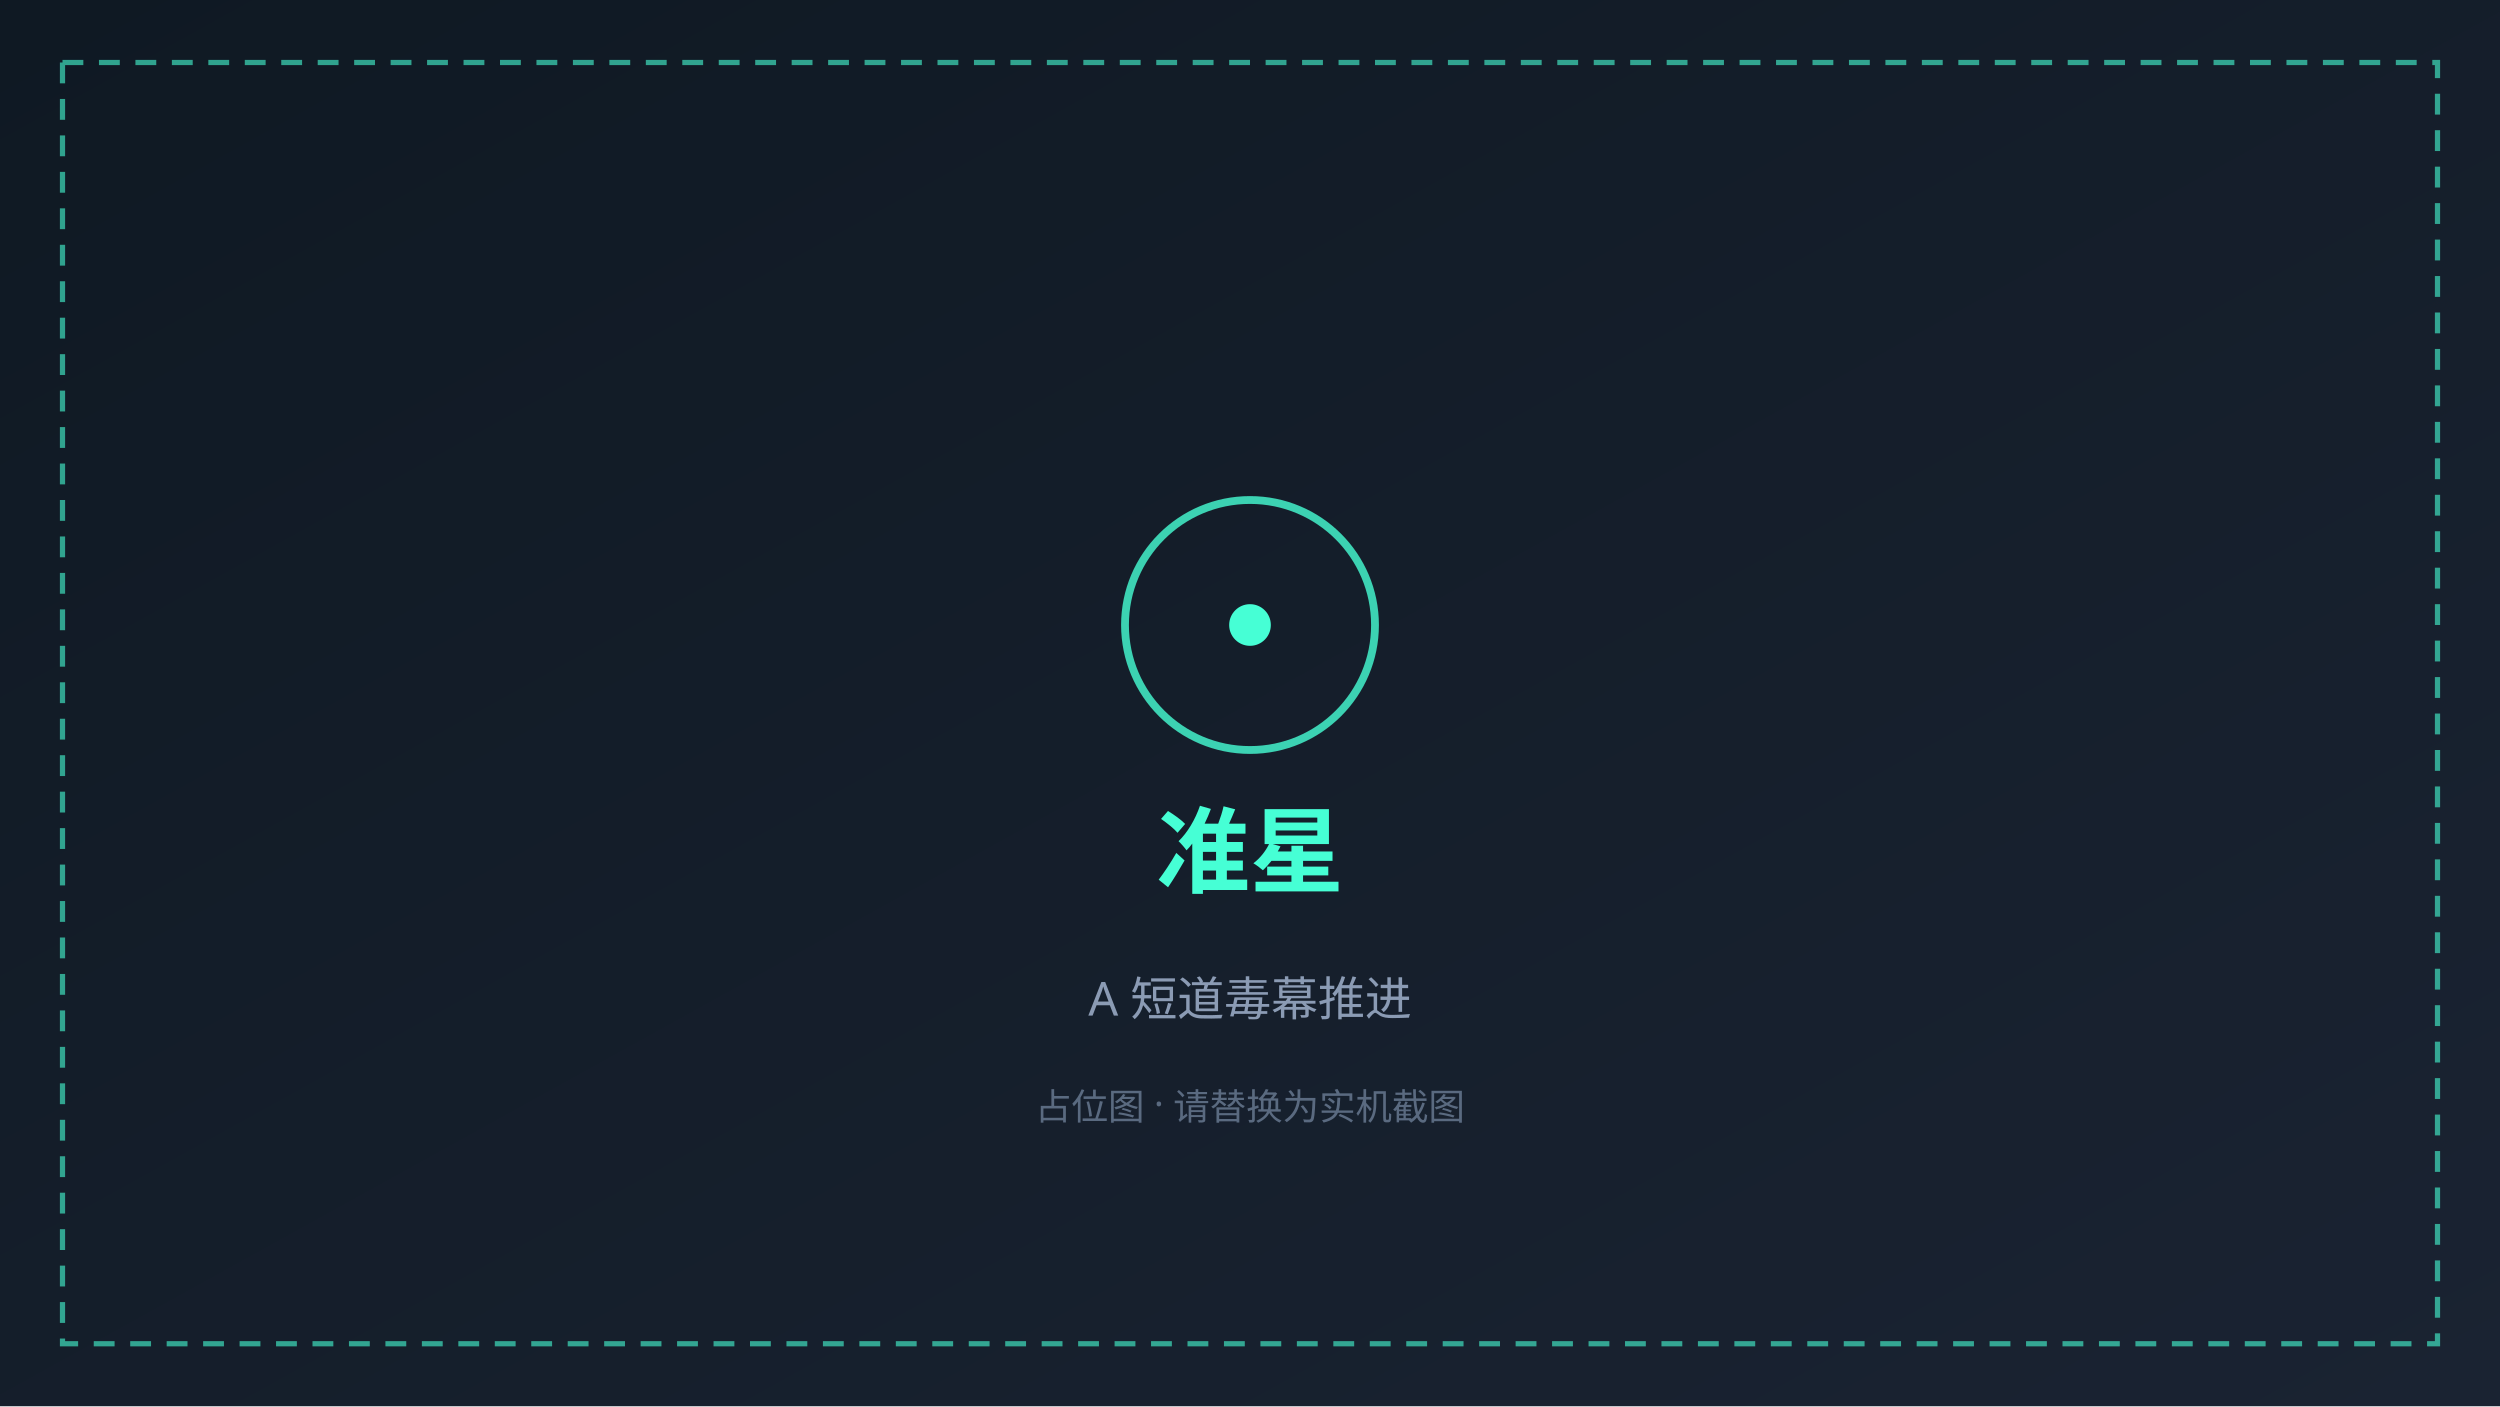
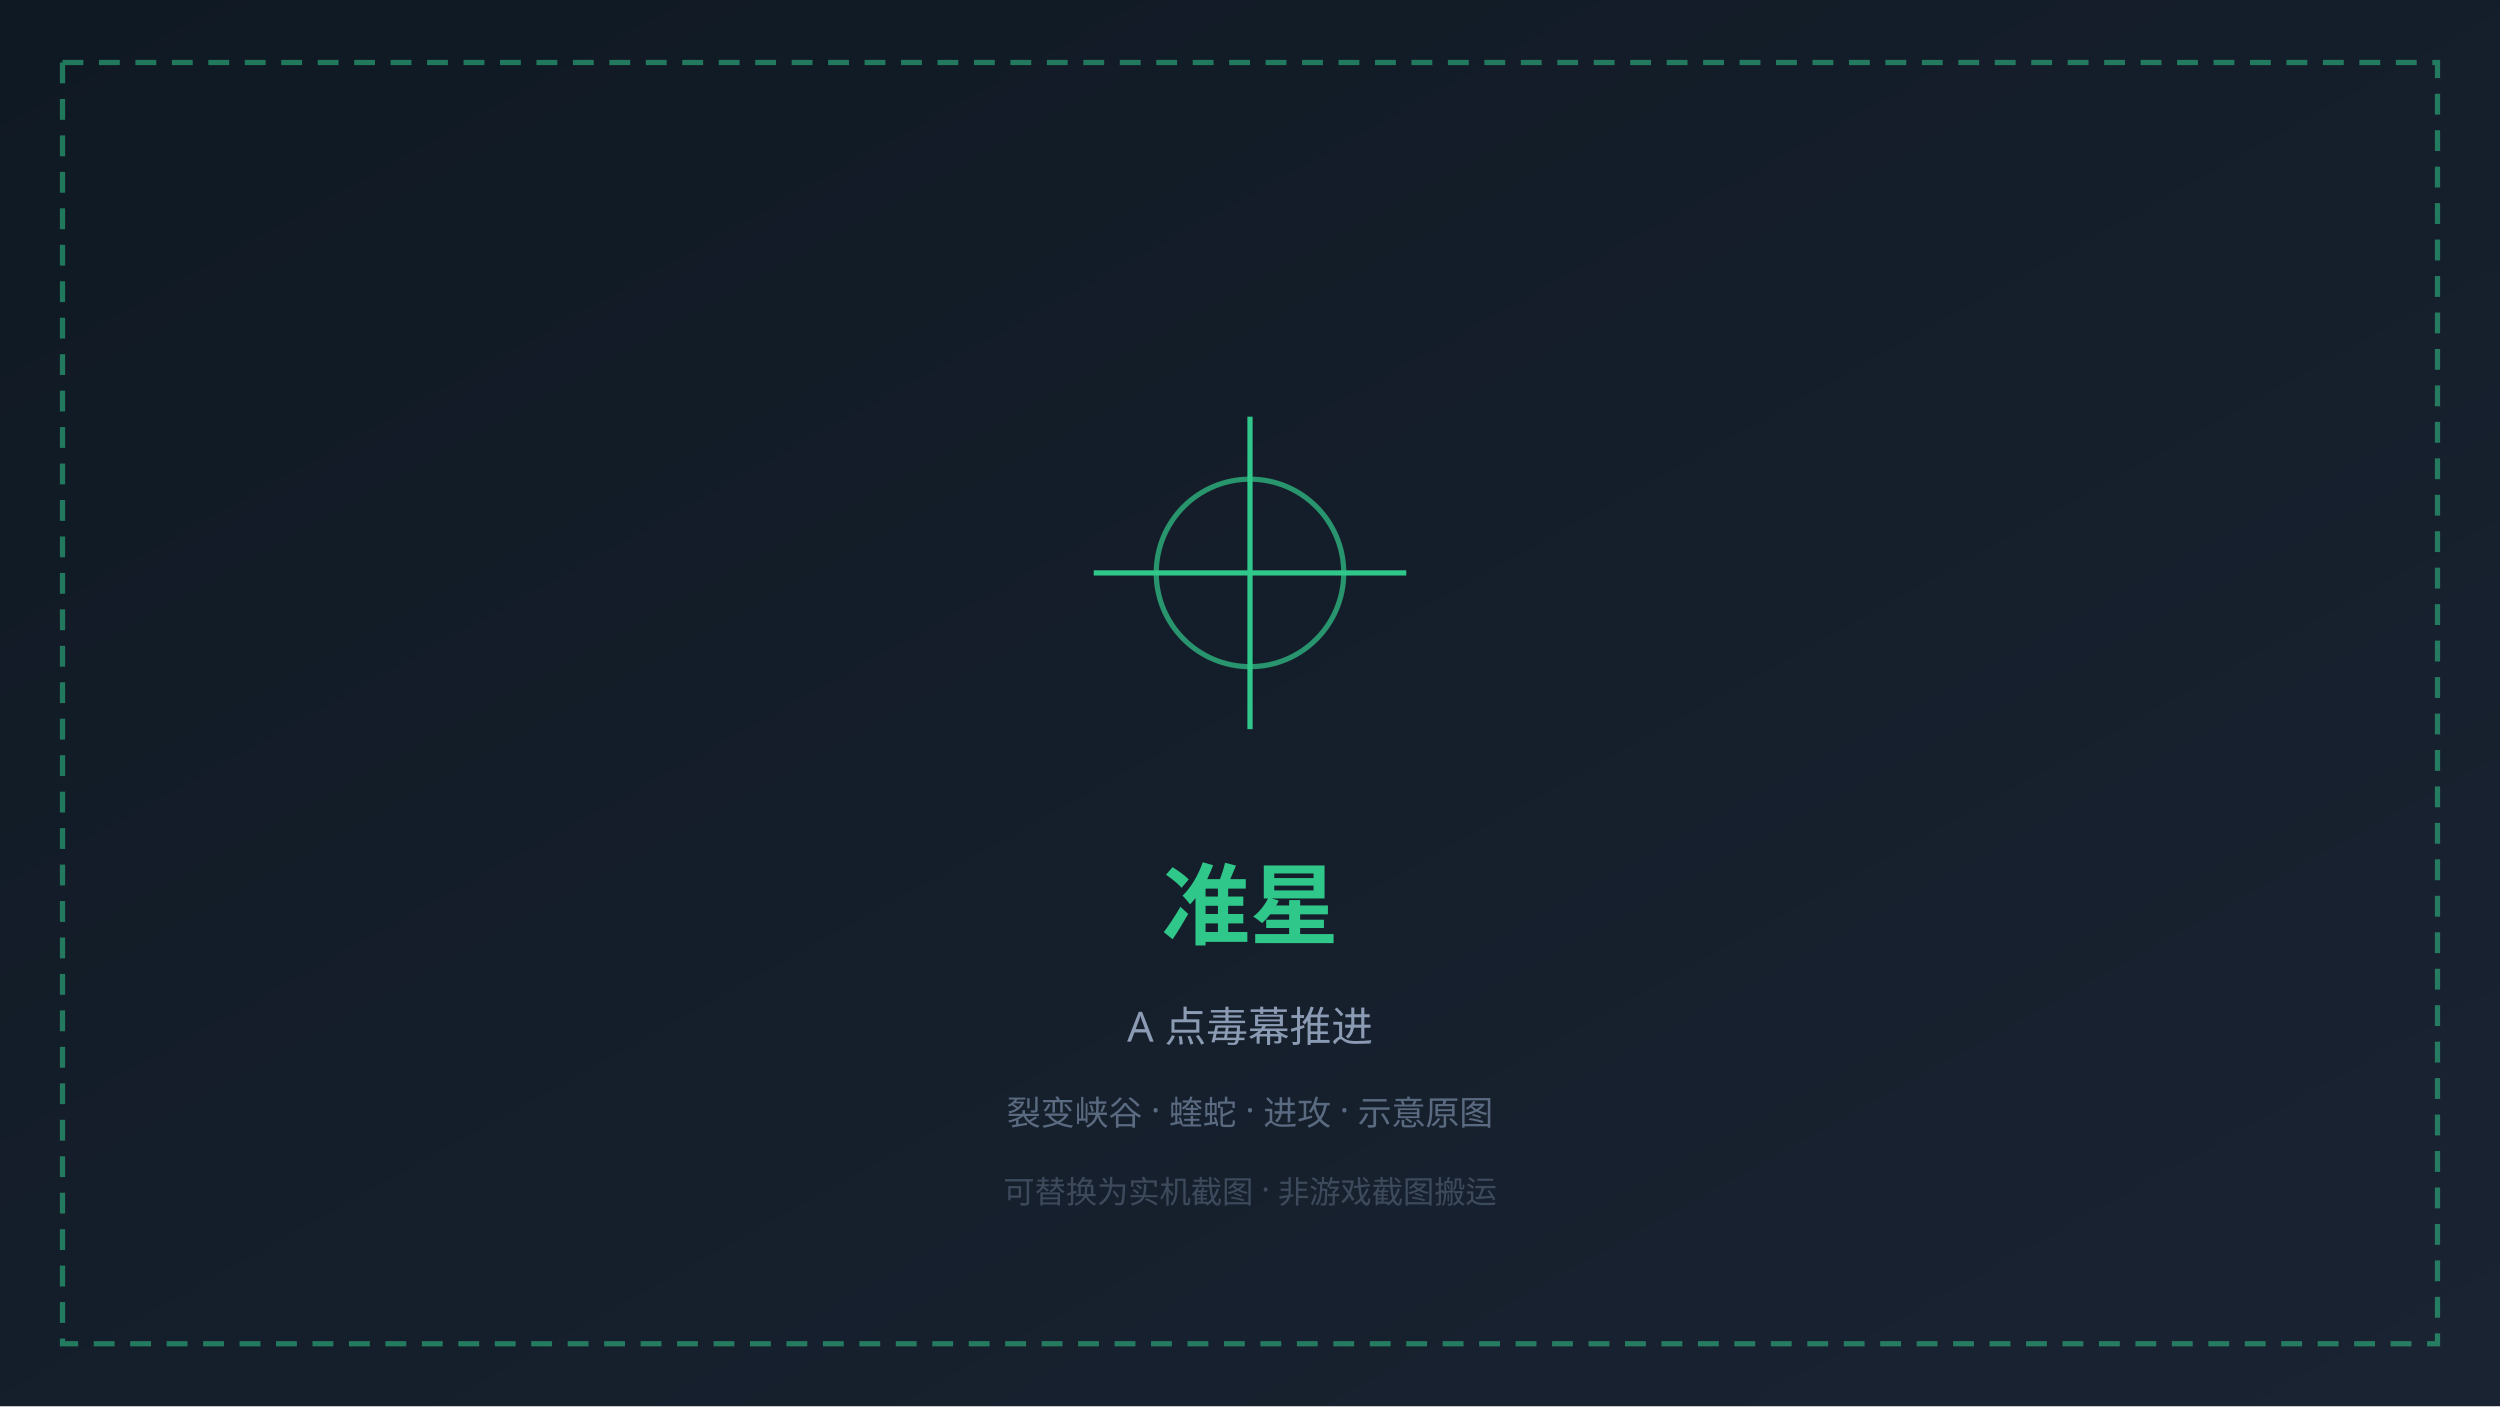
<svg xmlns="http://www.w3.org/2000/svg" width="960" height="540" viewBox="0 0 960 540">
  <defs>
    <linearGradient id="bg" x1="0" y1="0" x2="1" y2="1">
      <stop offset="0%" stop-color="#0f1923" />
      <stop offset="100%" stop-color="#1a2332" />
    </linearGradient>
+     <marker id="arrow" markerWidth="8" markerHeight="8" refX="4" refY="4" orient="auto">
+       <path d="M0,0 L8,4 L0,8 Z" fill="#30c78a" />
+     </marker>
  </defs>
  <rect width="960" height="540" fill="url(#bg)" />
-   <rect x="24" y="24" width="912" height="492" fill="none" stroke="#46ffd5" stroke-width="2" stroke-dasharray="8 6" opacity="0.6" />
-   <circle cx="480" cy="240" r="48" fill="none" stroke="#46ffd5" stroke-width="3" opacity="0.8" />
-   <circle cx="480" cy="240" r="8" fill="#46ffd5" />
-   <text x="480" y="340" text-anchor="middle" fill="#46ffd5" font-family="system-ui,sans-serif" font-size="36" font-weight="700">准星</text>
-   <text x="480" y="390" text-anchor="middle" fill="#8b9bb4" font-family="system-ui,sans-serif" font-size="18">A 短道毒幕推进</text>
-   <text x="480" y="430" text-anchor="middle" fill="#5a6a80" font-family="system-ui,sans-serif" font-size="14">占位图 · 请替换为实机截图</text>
+   <rect x="24" y="24" width="912" height="492" fill="none" stroke="#30c78a" stroke-width="2" stroke-dasharray="8 6" opacity="0.55" />
+   <line x1="480" y1="160" x2="480" y2="280" stroke="#30c78a" stroke-width="2" />
+   <line x1="420" y1="220" x2="540" y2="220" stroke="#30c78a" stroke-width="2" />
+   <circle cx="480" cy="220" r="36" fill="none" stroke="#30c78a" stroke-width="2" opacity="0.7" />
+   <text x="480" y="360" text-anchor="middle" fill="#30c78a" font-family="system-ui,sans-serif" font-size="34" font-weight="700">准星</text>
+   <text x="480" y="400" text-anchor="middle" fill="#8b9bb4" font-family="system-ui,sans-serif" font-size="16">A 点毒幕推进</text>
+   <text x="480" y="432" text-anchor="middle" fill="#5a6a80" font-family="system-ui,sans-serif" font-size="13">裂变峡谷 · 蝰蛇 · 进攻 · 示意原图</text>
+   <text x="480" y="462" text-anchor="middle" fill="#3d4a5c" font-family="system-ui,sans-serif" font-size="12">可替换为实机截图 · 非游戏截图搬运</text>
</svg>
